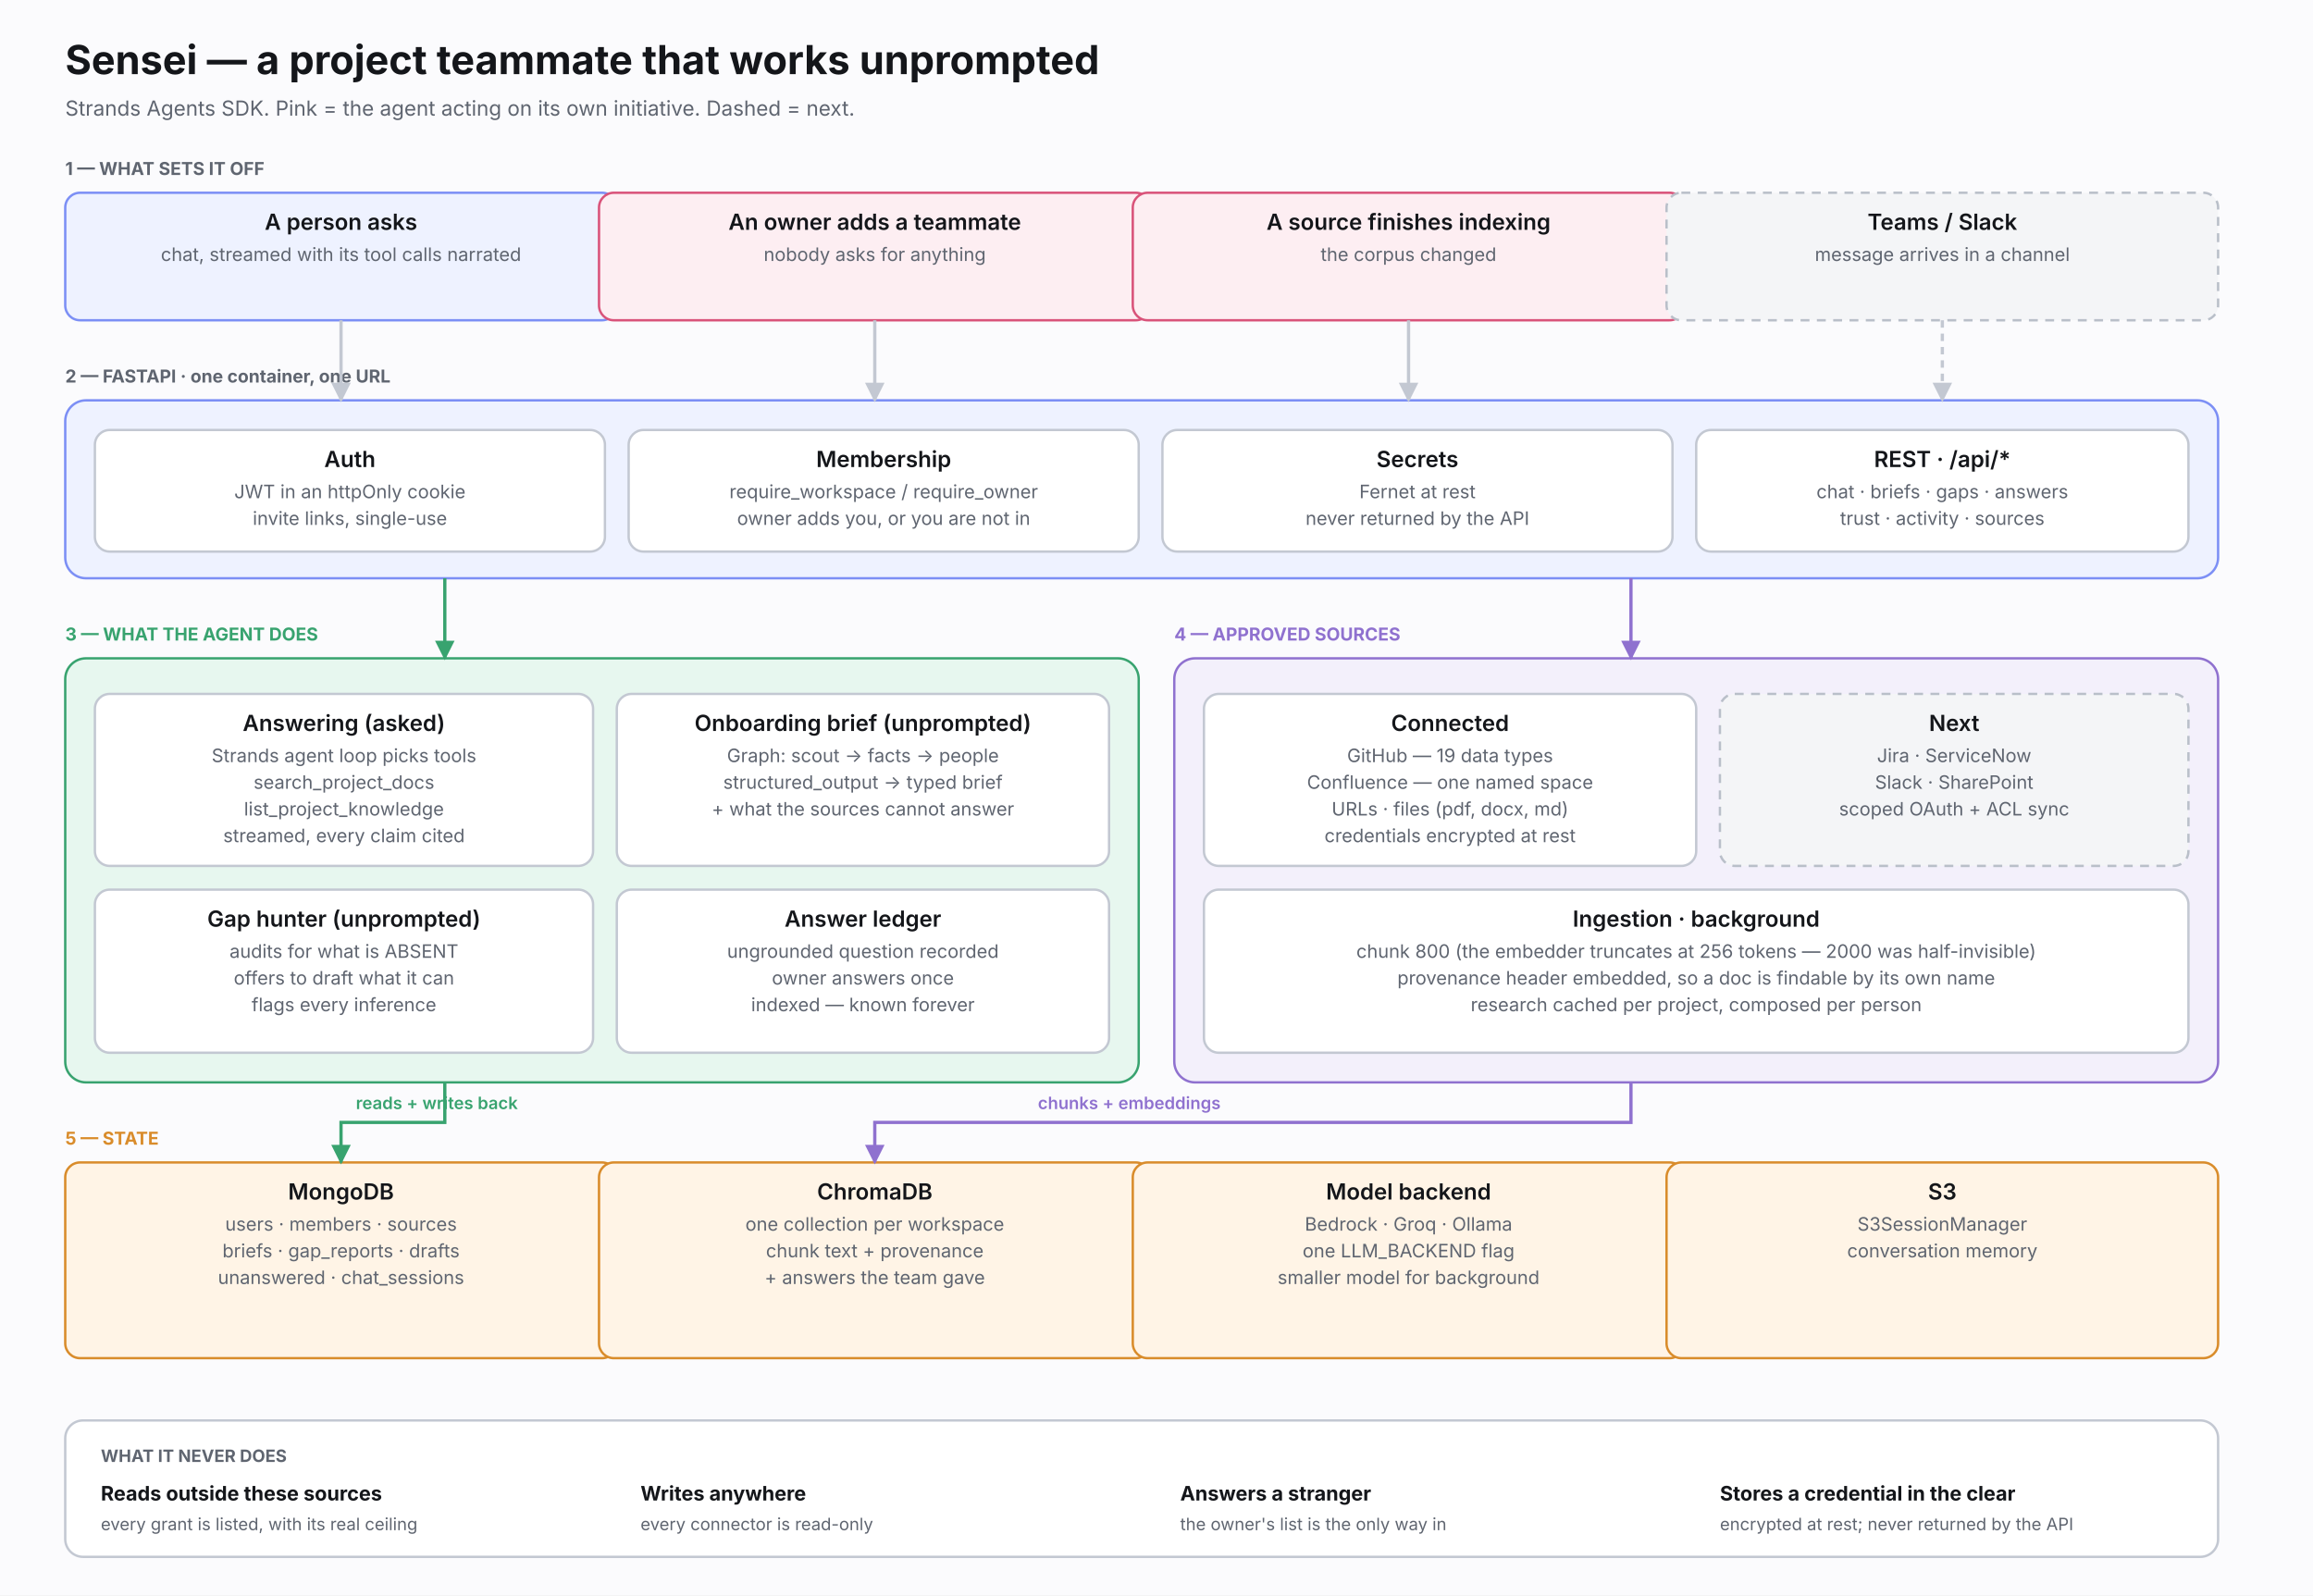
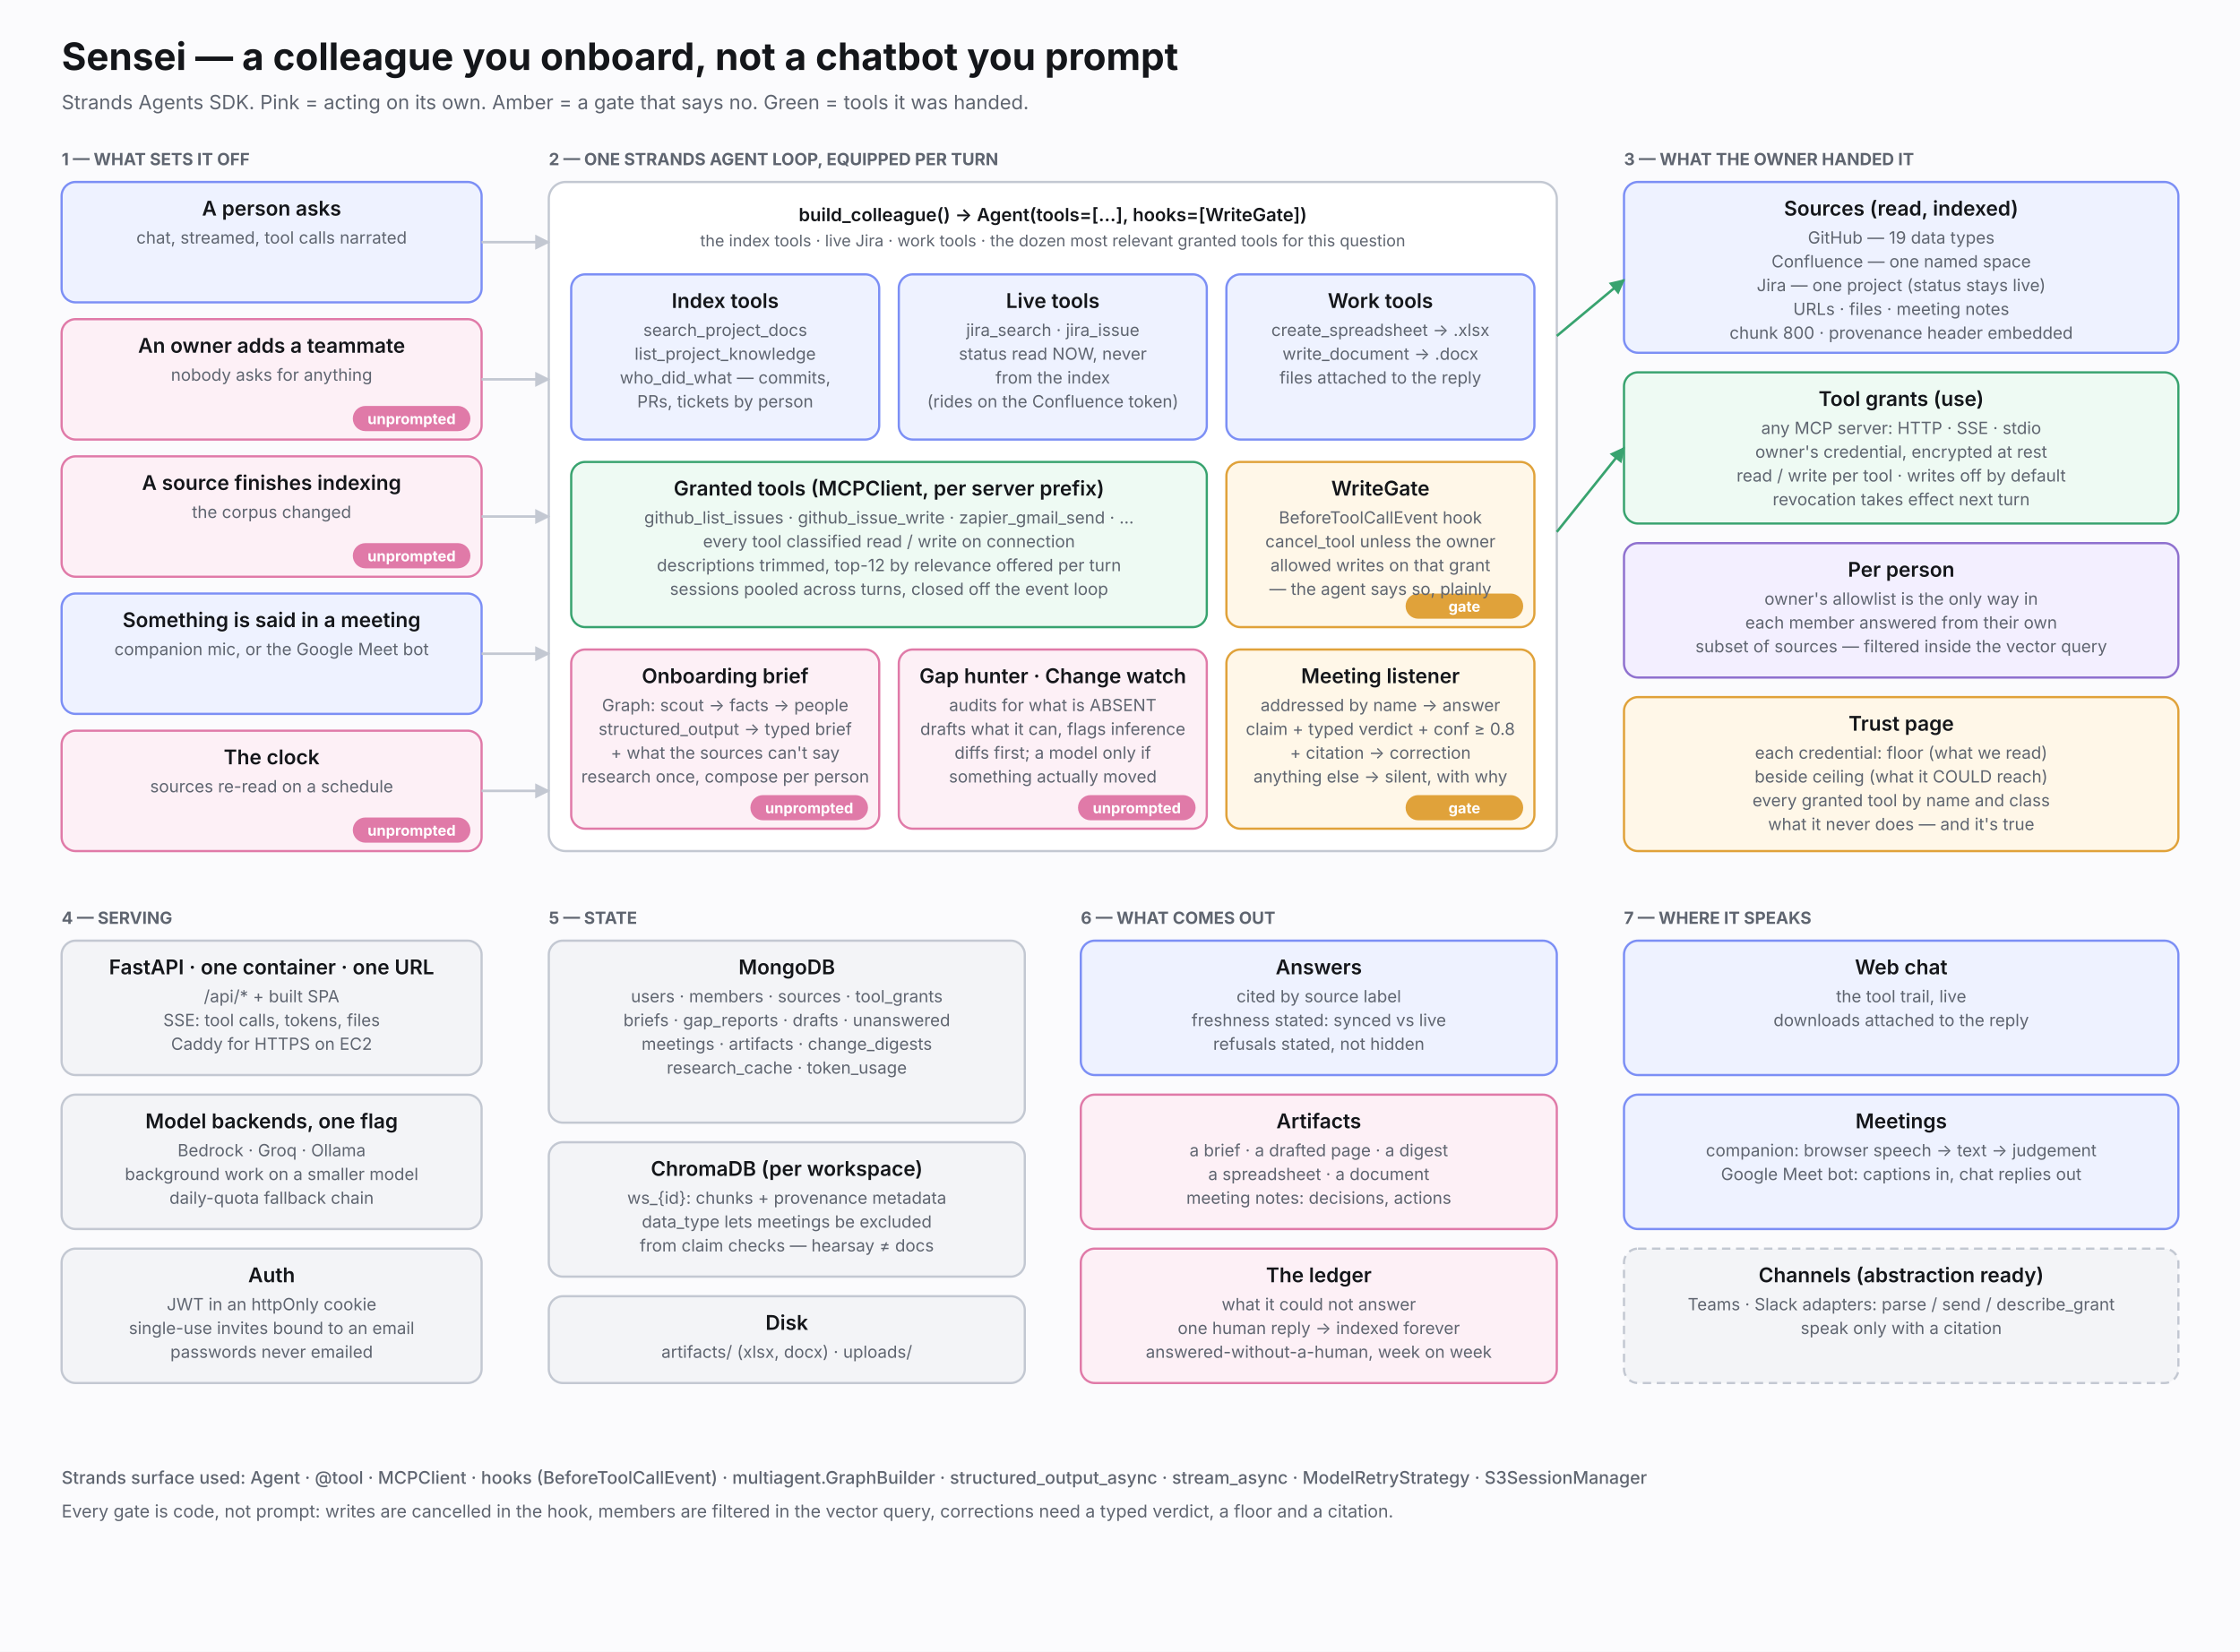
- <svg xmlns="http://www.w3.org/2000/svg" width="1560" height="1076" viewBox="0 0 1560 1076" font-family="Inter, -apple-system, BlinkMacSystemFont, Segoe UI, Helvetica, Arial, sans-serif">
+ <svg xmlns="http://www.w3.org/2000/svg" width="1600" height="1180" viewBox="0 0 1600 1180" font-family="Inter, -apple-system, BlinkMacSystemFont, Segoe UI, Helvetica, Arial, sans-serif">
  <defs>
    <marker id="a" viewBox="0 0 10 10" refX="9" refY="5" markerWidth="6" markerHeight="6" orient="auto-start-reverse">
      <path d="M0,0 L10,5 L0,10 z" fill="#c3c8d2" />
    </marker>
    <marker id="ag" viewBox="0 0 10 10" refX="9" refY="5" markerWidth="6" markerHeight="6" orient="auto-start-reverse">
      <path d="M0,0 L10,5 L0,10 z" fill="#38a36f" />
    </marker>
-     <marker id="sr" viewBox="0 0 10 10" refX="9" refY="5" markerWidth="6" markerHeight="6" orient="auto-start-reverse">
-       <path d="M0,0 L10,5 L0,10 z" fill="#8f71cf" />
-     </marker>
  </defs>
-   <rect width="1560" height="1076" fill="#fbfbfd" />
-   <text x="44" y="50" font-size="27" font-weight="700" fill="#14161a">Sensei — a project teammate that works unprompted</text>
-   <text x="44" y="78" text-anchor="start" font-size="14" font-weight="400" fill="#5f6570">Strands Agents SDK.   Pink = the agent acting on its own initiative.   Dashed = next.</text>
+   <rect width="1600" height="1180" fill="#fbfbfd" />
+   <text x="44" y="50" text-anchor="start" font-size="27" font-weight="700" fill="#14161a">Sensei — a colleague you onboard, not a chatbot you prompt</text>
+   <text x="44" y="78" text-anchor="start" font-size="14" font-weight="400" fill="#5f6570">Strands Agents SDK.   Pink = acting on its own.   Amber = a gate that says no.   Green = tools it was handed.</text>
  <text x="44" y="118" text-anchor="start" font-size="12" font-weight="700" fill="#5f6570">1 — WHAT SETS IT OFF</text>
-   <rect x="44" y="130" width="372" height="86" rx="10" fill="#eef2ff" stroke="#7c8ff5" stroke-width="1.6" />
-   <text x="230.0" y="155" text-anchor="middle" font-size="15" font-weight="600" fill="#14161a">A person asks</text>
-   <text x="230.0" y="176" text-anchor="middle" font-size="12.5" fill="#5f6570">chat, streamed with its tool calls narrated</text>
-   <rect x="404" y="130" width="372" height="86" rx="10" fill="#fdeef2" stroke="#d9537a" stroke-width="1.6" />
-   <text x="590.0" y="155" text-anchor="middle" font-size="15" font-weight="600" fill="#14161a">An owner adds a teammate</text>
-   <text x="590.0" y="176" text-anchor="middle" font-size="12.5" fill="#5f6570">nobody asks for anything</text>
-   <rect x="764" y="130" width="372" height="86" rx="10" fill="#fdeef2" stroke="#d9537a" stroke-width="1.6" />
-   <text x="950.0" y="155" text-anchor="middle" font-size="15" font-weight="600" fill="#14161a">A source finishes indexing</text>
-   <text x="950.0" y="176" text-anchor="middle" font-size="12.5" fill="#5f6570">the corpus changed</text>
-   <rect x="1124" y="130" width="372" height="86" rx="10" fill="#f4f5f7" stroke="#b9bfc9" stroke-width="1.6" stroke-dasharray="6 5" />
-   <text x="1310.0" y="155" text-anchor="middle" font-size="15" font-weight="600" fill="#14161a">Teams / Slack</text>
-   <text x="1310.0" y="176" text-anchor="middle" font-size="12.5" fill="#5f6570">message arrives in a channel</text>
-   <text x="44" y="258" text-anchor="start" font-size="12" font-weight="700" fill="#5f6570">2 — FASTAPI  ·  one container, one URL</text>
-   <rect x="44" y="270" width="1452" height="120" rx="14" fill="#eef2ff" stroke="#7c8ff5" stroke-width="1.6" />
-   <rect x="64" y="290" width="344" height="82" rx="10" fill="#fff" stroke="#c3c8d2" stroke-width="1.6" />
-   <text x="236.0" y="315" text-anchor="middle" font-size="15" font-weight="600" fill="#14161a">Auth</text>
-   <text x="236.0" y="336" text-anchor="middle" font-size="12.5" fill="#5f6570">JWT in an httpOnly cookie</text>
-   <text x="236.0" y="354" text-anchor="middle" font-size="12.5" fill="#5f6570">invite links, single-use</text>
-   <rect x="424" y="290" width="344" height="82" rx="10" fill="#fff" stroke="#c3c8d2" stroke-width="1.6" />
-   <text x="596.0" y="315" text-anchor="middle" font-size="15" font-weight="600" fill="#14161a">Membership</text>
-   <text x="596.0" y="336" text-anchor="middle" font-size="12.5" fill="#5f6570">require_workspace / require_owner</text>
-   <text x="596.0" y="354" text-anchor="middle" font-size="12.5" fill="#5f6570">owner adds you, or you are not in</text>
-   <rect x="784" y="290" width="344" height="82" rx="10" fill="#fff" stroke="#c3c8d2" stroke-width="1.6" />
-   <text x="956.0" y="315" text-anchor="middle" font-size="15" font-weight="600" fill="#14161a">Secrets</text>
-   <text x="956.0" y="336" text-anchor="middle" font-size="12.5" fill="#5f6570">Fernet at rest</text>
-   <text x="956.0" y="354" text-anchor="middle" font-size="12.5" fill="#5f6570">never returned by the API</text>
-   <rect x="1144" y="290" width="332" height="82" rx="10" fill="#fff" stroke="#c3c8d2" stroke-width="1.6" />
-   <text x="1310.0" y="315" text-anchor="middle" font-size="15" font-weight="600" fill="#14161a">REST  ·  /api/*</text>
-   <text x="1310.0" y="336" text-anchor="middle" font-size="12.5" fill="#5f6570">chat · briefs · gaps · answers</text>
-   <text x="1310.0" y="354" text-anchor="middle" font-size="12.5" fill="#5f6570">trust · activity · sources</text>
-   <text x="44" y="432" text-anchor="start" font-size="12" font-weight="700" fill="#38a36f">3 — WHAT THE AGENT DOES</text>
-   <rect x="44" y="444" width="724" height="286" rx="14" fill="#e7f7ef" stroke="#38a36f" stroke-width="1.6" />
-   <rect x="64" y="468" width="336" height="116" rx="10" fill="#fff" stroke="#c3c8d2" stroke-width="1.6" />
-   <text x="232.0" y="493" text-anchor="middle" font-size="15" font-weight="600" fill="#14161a">Answering  (asked)</text>
-   <text x="232.0" y="514" text-anchor="middle" font-size="12.5" fill="#5f6570">Strands agent loop picks tools</text>
-   <text x="232.0" y="532" text-anchor="middle" font-size="12.5" fill="#5f6570">search_project_docs</text>
-   <text x="232.0" y="550" text-anchor="middle" font-size="12.5" fill="#5f6570">list_project_knowledge</text>
-   <text x="232.0" y="568" text-anchor="middle" font-size="12.5" fill="#5f6570">streamed, every claim cited</text>
-   <rect x="416" y="468" width="332" height="116" rx="10" fill="#fff" stroke="#c3c8d2" stroke-width="1.6" />
-   <text x="582.0" y="493" text-anchor="middle" font-size="15" font-weight="600" fill="#14161a">Onboarding brief  (unprompted)</text>
-   <text x="582.0" y="514" text-anchor="middle" font-size="12.5" fill="#5f6570">Graph: scout → facts → people</text>
-   <text x="582.0" y="532" text-anchor="middle" font-size="12.5" fill="#5f6570">structured_output → typed brief</text>
-   <text x="582.0" y="550" text-anchor="middle" font-size="12.5" fill="#5f6570">+ what the sources cannot answer</text>
-   <rect x="64" y="600" width="336" height="110" rx="10" fill="#fff" stroke="#c3c8d2" stroke-width="1.6" />
-   <text x="232.0" y="625" text-anchor="middle" font-size="15" font-weight="600" fill="#14161a">Gap hunter  (unprompted)</text>
-   <text x="232.0" y="646" text-anchor="middle" font-size="12.5" fill="#5f6570">audits for what is ABSENT</text>
-   <text x="232.0" y="664" text-anchor="middle" font-size="12.5" fill="#5f6570">offers to draft what it can</text>
-   <text x="232.0" y="682" text-anchor="middle" font-size="12.5" fill="#5f6570">flags every inference</text>
-   <rect x="416" y="600" width="332" height="110" rx="10" fill="#fff" stroke="#c3c8d2" stroke-width="1.6" />
-   <text x="582.0" y="625" text-anchor="middle" font-size="15" font-weight="600" fill="#14161a">Answer ledger</text>
-   <text x="582.0" y="646" text-anchor="middle" font-size="12.5" fill="#5f6570">ungrounded question recorded</text>
-   <text x="582.0" y="664" text-anchor="middle" font-size="12.5" fill="#5f6570">owner answers once</text>
-   <text x="582.0" y="682" text-anchor="middle" font-size="12.5" fill="#5f6570">indexed — known forever</text>
-   <text x="792" y="432" text-anchor="start" font-size="12" font-weight="700" fill="#8f71cf">4 — APPROVED SOURCES</text>
-   <rect x="792" y="444" width="704" height="286" rx="14" fill="#f3f0fb" stroke="#8f71cf" stroke-width="1.6" />
-   <rect x="812" y="468" width="332" height="116" rx="10" fill="#fff" stroke="#c3c8d2" stroke-width="1.6" />
-   <text x="978.0" y="493" text-anchor="middle" font-size="15" font-weight="600" fill="#14161a">Connected</text>
-   <text x="978.0" y="514" text-anchor="middle" font-size="12.5" fill="#5f6570">GitHub — 19 data types</text>
-   <text x="978.0" y="532" text-anchor="middle" font-size="12.5" fill="#5f6570">Confluence — one named space</text>
-   <text x="978.0" y="550" text-anchor="middle" font-size="12.5" fill="#5f6570">URLs · files (pdf, docx, md)</text>
-   <text x="978.0" y="568" text-anchor="middle" font-size="12.5" fill="#5f6570">credentials encrypted at rest</text>
-   <rect x="1160" y="468" width="316" height="116" rx="10" fill="#f4f5f7" stroke="#b9bfc9" stroke-width="1.6" stroke-dasharray="6 5" />
-   <text x="1318.0" y="493" text-anchor="middle" font-size="15" font-weight="600" fill="#14161a">Next</text>
-   <text x="1318.0" y="514" text-anchor="middle" font-size="12.5" fill="#5f6570">Jira · ServiceNow</text>
-   <text x="1318.0" y="532" text-anchor="middle" font-size="12.5" fill="#5f6570">Slack · SharePoint</text>
-   <text x="1318.0" y="550" text-anchor="middle" font-size="12.5" fill="#5f6570">scoped OAuth + ACL sync</text>
-   <rect x="812" y="600" width="664" height="110" rx="10" fill="#fff" stroke="#c3c8d2" stroke-width="1.6" />
-   <text x="1144.0" y="625" text-anchor="middle" font-size="15" font-weight="600" fill="#14161a">Ingestion  ·  background</text>
-   <text x="1144.0" y="646" text-anchor="middle" font-size="12.5" fill="#5f6570">chunk 800 (the embedder truncates at 256 tokens — 2000 was half-invisible)</text>
-   <text x="1144.0" y="664" text-anchor="middle" font-size="12.5" fill="#5f6570">provenance header embedded, so a doc is findable by its own name</text>
-   <text x="1144.0" y="682" text-anchor="middle" font-size="12.5" fill="#5f6570">research cached per project, composed per person</text>
-   <text x="44" y="772" text-anchor="start" font-size="12" font-weight="700" fill="#d98c2b">5 — STATE</text>
-   <rect x="44" y="784" width="372" height="132" rx="10" fill="#fff4e6" stroke="#d98c2b" stroke-width="1.6" />
-   <text x="230.0" y="809" text-anchor="middle" font-size="15" font-weight="600" fill="#14161a">MongoDB</text>
-   <text x="230.0" y="830" text-anchor="middle" font-size="12.5" fill="#5f6570">users · members · sources</text>
-   <text x="230.0" y="848" text-anchor="middle" font-size="12.5" fill="#5f6570">briefs · gap_reports · drafts</text>
-   <text x="230.0" y="866" text-anchor="middle" font-size="12.5" fill="#5f6570">unanswered · chat_sessions</text>
-   <rect x="404" y="784" width="372" height="132" rx="10" fill="#fff4e6" stroke="#d98c2b" stroke-width="1.6" />
-   <text x="590.0" y="809" text-anchor="middle" font-size="15" font-weight="600" fill="#14161a">ChromaDB</text>
-   <text x="590.0" y="830" text-anchor="middle" font-size="12.5" fill="#5f6570">one collection per workspace</text>
-   <text x="590.0" y="848" text-anchor="middle" font-size="12.5" fill="#5f6570">chunk text + provenance</text>
-   <text x="590.0" y="866" text-anchor="middle" font-size="12.5" fill="#5f6570">+ answers the team gave</text>
-   <rect x="764" y="784" width="372" height="132" rx="10" fill="#fff4e6" stroke="#d98c2b" stroke-width="1.6" />
-   <text x="950.0" y="809" text-anchor="middle" font-size="15" font-weight="600" fill="#14161a">Model backend</text>
-   <text x="950.0" y="830" text-anchor="middle" font-size="12.5" fill="#5f6570">Bedrock · Groq · Ollama</text>
-   <text x="950.0" y="848" text-anchor="middle" font-size="12.5" fill="#5f6570">one LLM_BACKEND flag</text>
-   <text x="950.0" y="866" text-anchor="middle" font-size="12.5" fill="#5f6570">smaller model for background</text>
-   <rect x="1124" y="784" width="372" height="132" rx="10" fill="#fff4e6" stroke="#d98c2b" stroke-width="1.6" />
-   <text x="1310.0" y="809" text-anchor="middle" font-size="15" font-weight="600" fill="#14161a">S3</text>
-   <text x="1310.0" y="830" text-anchor="middle" font-size="12.5" fill="#5f6570">S3SessionManager</text>
-   <text x="1310.0" y="848" text-anchor="middle" font-size="12.5" fill="#5f6570">conversation memory</text>
-   <rect x="44" y="958" width="1452" height="92" rx="12" fill="#fff" stroke="#c3c8d2" stroke-width="1.6" />
-   <text x="68" y="986" text-anchor="start" font-size="11.5" font-weight="700" fill="#5f6570">WHAT IT NEVER DOES</text>
-   <text x="68" y="1012" text-anchor="start" font-size="13.5" font-weight="700" fill="#14161a">Reads outside these sources</text>
-   <text x="68" y="1032" text-anchor="start" font-size="11.5" font-weight="400" fill="#5f6570">every grant is listed, with its real ceiling</text>
-   <text x="432" y="1012" text-anchor="start" font-size="13.5" font-weight="700" fill="#14161a">Writes anywhere</text>
-   <text x="432" y="1032" text-anchor="start" font-size="11.5" font-weight="400" fill="#5f6570">every connector is read-only</text>
-   <text x="796" y="1012" text-anchor="start" font-size="13.5" font-weight="700" fill="#14161a">Answers a stranger</text>
-   <text x="796" y="1032" text-anchor="start" font-size="11.5" font-weight="400" fill="#5f6570">the owner's list is the only way in</text>
-   <text x="1160" y="1012" text-anchor="start" font-size="13.5" font-weight="700" fill="#14161a">Stores a credential in the clear</text>
-   <text x="1160" y="1032" text-anchor="start" font-size="11.5" font-weight="400" fill="#5f6570">encrypted at rest; never returned by the API</text>
-   <path d="M230.0,216 V270" stroke="#c3c8d2" stroke-width="2.2" fill="none" marker-end="url(#a)" />
-   <path d="M590.0,216 V270" stroke="#c3c8d2" stroke-width="2.2" fill="none" marker-end="url(#a)" />
-   <path d="M950.0,216 V270" stroke="#c3c8d2" stroke-width="2.2" fill="none" marker-end="url(#a)" />
-   <path d="M1310.0,216 V270" stroke="#c3c8d2" stroke-width="2.2" fill="none" marker-end="url(#a)" stroke-dasharray="5 4" />
-   <path d="M300,390 V444" stroke="#38a36f" stroke-width="2.2" fill="none" marker-end="url(#ag)" />
-   <path d="M1100,390 V444" stroke="#8f71cf" stroke-width="2.2" fill="none" marker-end="url(#sr)" />
-   <path d="M300,730 V757.0 H230 V784" stroke="#38a36f" stroke-width="2.2" fill="none" marker-end="url(#ag)" />
-   <path d="M1100,730 V757.0 H590 V784" stroke="#8f71cf" stroke-width="2.2" fill="none" marker-end="url(#sr)" />
-   <text x="240" y="748" text-anchor="start" font-size="11.5" font-weight="600" fill="#38a36f">reads + writes back</text>
-   <text x="700" y="748" text-anchor="start" font-size="11.5" font-weight="600" fill="#8f71cf">chunks + embeddings</text>
+   <rect x="44" y="130" width="300" height="86" rx="10" fill="#eef2ff" stroke="#7c8ff5" stroke-width="1.6" />
+   <text x="194.0" y="154" text-anchor="middle" font-size="14.5" font-weight="600" fill="#14161a">A person asks</text>
+   <text x="194.0" y="174" text-anchor="middle" font-size="12" font-weight="400" fill="#5f6570">chat, streamed, tool calls narrated</text>
+   <rect x="44" y="228" width="300" height="86" rx="10" fill="#fdf0f6" stroke="#e07aa8" stroke-width="1.6" />
+   <text x="194.0" y="252" text-anchor="middle" font-size="14.5" font-weight="600" fill="#14161a">An owner adds a teammate</text>
+   <rect x="252" y="290" width="84" height="18" rx="9" fill="#e07aa8" />
+   <text x="294" y="303" text-anchor="middle" font-size="10.5" font-weight="700" fill="#fff">unprompted</text>
+   <text x="194.0" y="272" text-anchor="middle" font-size="12" font-weight="400" fill="#5f6570">nobody asks for anything</text>
+   <rect x="44" y="326" width="300" height="86" rx="10" fill="#fdf0f6" stroke="#e07aa8" stroke-width="1.6" />
+   <text x="194.0" y="350" text-anchor="middle" font-size="14.5" font-weight="600" fill="#14161a">A source finishes indexing</text>
+   <rect x="252" y="388" width="84" height="18" rx="9" fill="#e07aa8" />
+   <text x="294" y="401" text-anchor="middle" font-size="10.5" font-weight="700" fill="#fff">unprompted</text>
+   <text x="194.0" y="370" text-anchor="middle" font-size="12" font-weight="400" fill="#5f6570">the corpus changed</text>
+   <rect x="44" y="424" width="300" height="86" rx="10" fill="#eef2ff" stroke="#7c8ff5" stroke-width="1.6" />
+   <text x="194.0" y="448" text-anchor="middle" font-size="14.5" font-weight="600" fill="#14161a">Something is said in a meeting</text>
+   <text x="194.0" y="468" text-anchor="middle" font-size="12" font-weight="400" fill="#5f6570">companion mic, or the Google Meet bot</text>
+   <rect x="44" y="522" width="300" height="86" rx="10" fill="#fdf0f6" stroke="#e07aa8" stroke-width="1.6" />
+   <text x="194.0" y="546" text-anchor="middle" font-size="14.5" font-weight="600" fill="#14161a">The clock</text>
+   <rect x="252" y="584" width="84" height="18" rx="9" fill="#e07aa8" />
+   <text x="294" y="597" text-anchor="middle" font-size="10.5" font-weight="700" fill="#fff">unprompted</text>
+   <text x="194.0" y="566" text-anchor="middle" font-size="12" font-weight="400" fill="#5f6570">sources re-read on a schedule</text>
+   <text x="392" y="118" text-anchor="start" font-size="12" font-weight="700" fill="#5f6570">2 — ONE STRANDS AGENT LOOP, EQUIPPED PER TURN</text>
+   <rect x="392" y="130" width="720" height="478" rx="12" fill="#fff" stroke="#c3c8d2" stroke-width="1.6" />
+   <text x="752" y="158" text-anchor="middle" font-size="13" font-weight="600" fill="#14161a">build_colleague()  →  Agent(tools=[…], hooks=[WriteGate])</text>
+   <text x="752" y="176" text-anchor="middle" font-size="11.5" font-weight="400" fill="#5f6570">the index tools · live Jira · work tools · the dozen most relevant granted tools for this question</text>
+   <rect x="408" y="196" width="220" height="118" rx="10" fill="#eef2ff" stroke="#7c8ff5" stroke-width="1.6" />
+   <text x="518.0" y="220" text-anchor="middle" font-size="14.5" font-weight="600" fill="#14161a">Index tools</text>
+   <text x="518.0" y="240" text-anchor="middle" font-size="12" font-weight="400" fill="#5f6570">search_project_docs</text>
+   <text x="518.0" y="257" text-anchor="middle" font-size="12" font-weight="400" fill="#5f6570">list_project_knowledge</text>
+   <text x="518.0" y="274" text-anchor="middle" font-size="12" font-weight="400" fill="#5f6570">who_did_what — commits,</text>
+   <text x="518.0" y="291" text-anchor="middle" font-size="12" font-weight="400" fill="#5f6570">PRs, tickets by person</text>
+   <rect x="642" y="196" width="220" height="118" rx="10" fill="#eef2ff" stroke="#7c8ff5" stroke-width="1.6" />
+   <text x="752.0" y="220" text-anchor="middle" font-size="14.5" font-weight="600" fill="#14161a">Live tools</text>
+   <text x="752.0" y="240" text-anchor="middle" font-size="12" font-weight="400" fill="#5f6570">jira_search · jira_issue</text>
+   <text x="752.0" y="257" text-anchor="middle" font-size="12" font-weight="400" fill="#5f6570">status read NOW, never</text>
+   <text x="752.0" y="274" text-anchor="middle" font-size="12" font-weight="400" fill="#5f6570">from the index</text>
+   <text x="752.0" y="291" text-anchor="middle" font-size="12" font-weight="400" fill="#5f6570">(rides on the Confluence token)</text>
+   <rect x="876" y="196" width="220" height="118" rx="10" fill="#eef2ff" stroke="#7c8ff5" stroke-width="1.6" />
+   <text x="986.0" y="220" text-anchor="middle" font-size="14.5" font-weight="600" fill="#14161a">Work tools</text>
+   <text x="986.0" y="240" text-anchor="middle" font-size="12" font-weight="400" fill="#5f6570">create_spreadsheet → .xlsx</text>
+   <text x="986.0" y="257" text-anchor="middle" font-size="12" font-weight="400" fill="#5f6570">write_document → .docx</text>
+   <text x="986.0" y="274" text-anchor="middle" font-size="12" font-weight="400" fill="#5f6570">files attached to the reply</text>
+   <rect x="408" y="330" width="454" height="118" rx="10" fill="#eefaf3" stroke="#38a36f" stroke-width="1.6" />
+   <text x="635.0" y="354" text-anchor="middle" font-size="14.5" font-weight="600" fill="#14161a">Granted tools  (MCPClient, per server prefix)</text>
+   <text x="635.0" y="374" text-anchor="middle" font-size="12" font-weight="400" fill="#5f6570">github_list_issues · github_issue_write · zapier_gmail_send · …</text>
+   <text x="635.0" y="391" text-anchor="middle" font-size="12" font-weight="400" fill="#5f6570">every tool classified read / write on connection</text>
+   <text x="635.0" y="408" text-anchor="middle" font-size="12" font-weight="400" fill="#5f6570">descriptions trimmed, top-12 by relevance offered per turn</text>
+   <text x="635.0" y="425" text-anchor="middle" font-size="12" font-weight="400" fill="#5f6570">sessions pooled across turns, closed off the event loop</text>
+   <rect x="876" y="330" width="220" height="118" rx="10" fill="#fff7e8" stroke="#e0a23a" stroke-width="1.6" />
+   <text x="986.0" y="354" text-anchor="middle" font-size="14.5" font-weight="600" fill="#14161a">WriteGate</text>
+   <rect x="1004" y="424" width="84" height="18" rx="9" fill="#e0a23a" />
+   <text x="1046" y="437" text-anchor="middle" font-size="10.5" font-weight="700" fill="#fff">gate</text>
+   <text x="986.0" y="374" text-anchor="middle" font-size="12" font-weight="400" fill="#5f6570">BeforeToolCallEvent hook</text>
+   <text x="986.0" y="391" text-anchor="middle" font-size="12" font-weight="400" fill="#5f6570">cancel_tool unless the owner</text>
+   <text x="986.0" y="408" text-anchor="middle" font-size="12" font-weight="400" fill="#5f6570">allowed writes on that grant</text>
+   <text x="986.0" y="425" text-anchor="middle" font-size="12" font-weight="400" fill="#5f6570">— the agent says so, plainly</text>
+   <rect x="408" y="464" width="220" height="128" rx="10" fill="#fdf0f6" stroke="#e07aa8" stroke-width="1.6" />
+   <text x="518.0" y="488" text-anchor="middle" font-size="14.5" font-weight="600" fill="#14161a">Onboarding brief</text>
+   <rect x="536" y="568" width="84" height="18" rx="9" fill="#e07aa8" />
+   <text x="578" y="581" text-anchor="middle" font-size="10.5" font-weight="700" fill="#fff">unprompted</text>
+   <text x="518.0" y="508" text-anchor="middle" font-size="12" font-weight="400" fill="#5f6570">Graph: scout → facts → people</text>
+   <text x="518.0" y="525" text-anchor="middle" font-size="12" font-weight="400" fill="#5f6570">structured_output → typed brief</text>
+   <text x="518.0" y="542" text-anchor="middle" font-size="12" font-weight="400" fill="#5f6570">+ what the sources can't say</text>
+   <text x="518.0" y="559" text-anchor="middle" font-size="12" font-weight="400" fill="#5f6570">research once, compose per person</text>
+   <rect x="642" y="464" width="220" height="128" rx="10" fill="#fdf0f6" stroke="#e07aa8" stroke-width="1.6" />
+   <text x="752.0" y="488" text-anchor="middle" font-size="14.5" font-weight="600" fill="#14161a">Gap hunter · Change watch</text>
+   <rect x="770" y="568" width="84" height="18" rx="9" fill="#e07aa8" />
+   <text x="812" y="581" text-anchor="middle" font-size="10.5" font-weight="700" fill="#fff">unprompted</text>
+   <text x="752.0" y="508" text-anchor="middle" font-size="12" font-weight="400" fill="#5f6570">audits for what is ABSENT</text>
+   <text x="752.0" y="525" text-anchor="middle" font-size="12" font-weight="400" fill="#5f6570">drafts what it can, flags inference</text>
+   <text x="752.0" y="542" text-anchor="middle" font-size="12" font-weight="400" fill="#5f6570">diffs first; a model only if</text>
+   <text x="752.0" y="559" text-anchor="middle" font-size="12" font-weight="400" fill="#5f6570">something actually moved</text>
+   <rect x="876" y="464" width="220" height="128" rx="10" fill="#fff7e8" stroke="#e0a23a" stroke-width="1.6" />
+   <text x="986.0" y="488" text-anchor="middle" font-size="14.5" font-weight="600" fill="#14161a">Meeting listener</text>
+   <rect x="1004" y="568" width="84" height="18" rx="9" fill="#e0a23a" />
+   <text x="1046" y="581" text-anchor="middle" font-size="10.5" font-weight="700" fill="#fff">gate</text>
+   <text x="986.0" y="508" text-anchor="middle" font-size="12" font-weight="400" fill="#5f6570">addressed by name → answer</text>
+   <text x="986.0" y="525" text-anchor="middle" font-size="12" font-weight="400" fill="#5f6570">claim + typed verdict + conf ≥ 0.8</text>
+   <text x="986.0" y="542" text-anchor="middle" font-size="12" font-weight="400" fill="#5f6570">+ citation → correction</text>
+   <text x="986.0" y="559" text-anchor="middle" font-size="12" font-weight="400" fill="#5f6570">anything else → silent, with why</text>
+   <path d="M344,173 L392,173" stroke="#c3c8d2" stroke-width="1.8" fill="none" marker-end="url(#a)" />
+   <path d="M344,271 L392,271" stroke="#c3c8d2" stroke-width="1.8" fill="none" marker-end="url(#a)" />
+   <path d="M344,369 L392,369" stroke="#c3c8d2" stroke-width="1.8" fill="none" marker-end="url(#a)" />
+   <path d="M344,467 L392,467" stroke="#c3c8d2" stroke-width="1.8" fill="none" marker-end="url(#a)" />
+   <path d="M344,565 L392,565" stroke="#c3c8d2" stroke-width="1.8" fill="none" marker-end="url(#a)" />
+   <text x="1160" y="118" text-anchor="start" font-size="12" font-weight="700" fill="#5f6570">3 — WHAT THE OWNER HANDED IT</text>
+   <rect x="1160" y="130" width="396" height="122" rx="10" fill="#eef2ff" stroke="#7c8ff5" stroke-width="1.6" />
+   <text x="1358.0" y="154" text-anchor="middle" font-size="14.5" font-weight="600" fill="#14161a">Sources  (read, indexed)</text>
+   <text x="1358.0" y="174" text-anchor="middle" font-size="12" font-weight="400" fill="#5f6570">GitHub — 19 data types</text>
+   <text x="1358.0" y="191" text-anchor="middle" font-size="12" font-weight="400" fill="#5f6570">Confluence — one named space</text>
+   <text x="1358.0" y="208" text-anchor="middle" font-size="12" font-weight="400" fill="#5f6570">Jira — one project (status stays live)</text>
+   <text x="1358.0" y="225" text-anchor="middle" font-size="12" font-weight="400" fill="#5f6570">URLs · files · meeting notes</text>
+   <text x="1358.0" y="242" text-anchor="middle" font-size="12" font-weight="400" fill="#5f6570">chunk 800 · provenance header embedded</text>
+   <rect x="1160" y="266" width="396" height="108" rx="10" fill="#eefaf3" stroke="#38a36f" stroke-width="1.6" />
+   <text x="1358.0" y="290" text-anchor="middle" font-size="14.5" font-weight="600" fill="#14161a">Tool grants  (use)</text>
+   <text x="1358.0" y="310" text-anchor="middle" font-size="12" font-weight="400" fill="#5f6570">any MCP server: HTTP · SSE · stdio</text>
+   <text x="1358.0" y="327" text-anchor="middle" font-size="12" font-weight="400" fill="#5f6570">owner's credential, encrypted at rest</text>
+   <text x="1358.0" y="344" text-anchor="middle" font-size="12" font-weight="400" fill="#5f6570">read / write per tool · writes off by default</text>
+   <text x="1358.0" y="361" text-anchor="middle" font-size="12" font-weight="400" fill="#5f6570">revocation takes effect next turn</text>
+   <rect x="1160" y="388" width="396" height="96" rx="10" fill="#f3efff" stroke="#8f71cf" stroke-width="1.6" />
+   <text x="1358.0" y="412" text-anchor="middle" font-size="14.5" font-weight="600" fill="#14161a">Per person</text>
+   <text x="1358.0" y="432" text-anchor="middle" font-size="12" font-weight="400" fill="#5f6570">owner's allowlist is the only way in</text>
+   <text x="1358.0" y="449" text-anchor="middle" font-size="12" font-weight="400" fill="#5f6570">each member answered from their own</text>
+   <text x="1358.0" y="466" text-anchor="middle" font-size="12" font-weight="400" fill="#5f6570">subset of sources — filtered inside the vector query</text>
+   <rect x="1160" y="498" width="396" height="110" rx="10" fill="#fff7e8" stroke="#e0a23a" stroke-width="1.6" />
+   <text x="1358.0" y="522" text-anchor="middle" font-size="14.5" font-weight="600" fill="#14161a">Trust page</text>
+   <text x="1358.0" y="542" text-anchor="middle" font-size="12" font-weight="400" fill="#5f6570">each credential: floor (what we read)</text>
+   <text x="1358.0" y="559" text-anchor="middle" font-size="12" font-weight="400" fill="#5f6570">beside ceiling (what it COULD reach)</text>
+   <text x="1358.0" y="576" text-anchor="middle" font-size="12" font-weight="400" fill="#5f6570">every granted tool by name and class</text>
+   <text x="1358.0" y="593" text-anchor="middle" font-size="12" font-weight="400" fill="#5f6570">what it never does — and it's true</text>
+   <path d="M1112,240 L1160,200" stroke="#38a36f" stroke-width="1.8" fill="none" marker-end="url(#ag)" />
+   <path d="M1112,380 L1160,320" stroke="#38a36f" stroke-width="1.8" fill="none" marker-end="url(#ag)" />
+   <text x="44" y="660" text-anchor="start" font-size="12" font-weight="700" fill="#5f6570">4 — SERVING</text>
+   <rect x="44" y="672" width="300" height="96" rx="10" fill="#f3f4f7" stroke="#c3c8d2" stroke-width="1.6" />
+   <text x="194.0" y="696" text-anchor="middle" font-size="14.5" font-weight="600" fill="#14161a">FastAPI · one container · one URL</text>
+   <text x="194.0" y="716" text-anchor="middle" font-size="12" font-weight="400" fill="#5f6570">/api/* + built SPA</text>
+   <text x="194.0" y="733" text-anchor="middle" font-size="12" font-weight="400" fill="#5f6570">SSE: tool calls, tokens, files</text>
+   <text x="194.0" y="750" text-anchor="middle" font-size="12" font-weight="400" fill="#5f6570">Caddy for HTTPS on EC2</text>
+   <rect x="44" y="782" width="300" height="96" rx="10" fill="#f3f4f7" stroke="#c3c8d2" stroke-width="1.6" />
+   <text x="194.0" y="806" text-anchor="middle" font-size="14.5" font-weight="600" fill="#14161a">Model backends, one flag</text>
+   <text x="194.0" y="826" text-anchor="middle" font-size="12" font-weight="400" fill="#5f6570">Bedrock · Groq · Ollama</text>
+   <text x="194.0" y="843" text-anchor="middle" font-size="12" font-weight="400" fill="#5f6570">background work on a smaller model</text>
+   <text x="194.0" y="860" text-anchor="middle" font-size="12" font-weight="400" fill="#5f6570">daily-quota fallback chain</text>
+   <rect x="44" y="892" width="300" height="96" rx="10" fill="#f3f4f7" stroke="#c3c8d2" stroke-width="1.6" />
+   <text x="194.0" y="916" text-anchor="middle" font-size="14.5" font-weight="600" fill="#14161a">Auth</text>
+   <text x="194.0" y="936" text-anchor="middle" font-size="12" font-weight="400" fill="#5f6570">JWT in an httpOnly cookie</text>
+   <text x="194.0" y="953" text-anchor="middle" font-size="12" font-weight="400" fill="#5f6570">single-use invites bound to an email</text>
+   <text x="194.0" y="970" text-anchor="middle" font-size="12" font-weight="400" fill="#5f6570">passwords never emailed</text>
+   <text x="392" y="660" text-anchor="start" font-size="12" font-weight="700" fill="#5f6570">5 — STATE</text>
+   <rect x="392" y="672" width="340" height="130" rx="10" fill="#f3f4f7" stroke="#c3c8d2" stroke-width="1.6" />
+   <text x="562.0" y="696" text-anchor="middle" font-size="14.5" font-weight="600" fill="#14161a">MongoDB</text>
+   <text x="562.0" y="716" text-anchor="middle" font-size="12" font-weight="400" fill="#5f6570">users · members · sources · tool_grants</text>
+   <text x="562.0" y="733" text-anchor="middle" font-size="12" font-weight="400" fill="#5f6570">briefs · gap_reports · drafts · unanswered</text>
+   <text x="562.0" y="750" text-anchor="middle" font-size="12" font-weight="400" fill="#5f6570">meetings · artifacts · change_digests</text>
+   <text x="562.0" y="767" text-anchor="middle" font-size="12" font-weight="400" fill="#5f6570">research_cache · token_usage</text>
+   <rect x="392" y="816" width="340" height="96" rx="10" fill="#f3f4f7" stroke="#c3c8d2" stroke-width="1.6" />
+   <text x="562.0" y="840" text-anchor="middle" font-size="14.5" font-weight="600" fill="#14161a">ChromaDB  (per workspace)</text>
+   <text x="562.0" y="860" text-anchor="middle" font-size="12" font-weight="400" fill="#5f6570">ws_{id}: chunks + provenance metadata</text>
+   <text x="562.0" y="877" text-anchor="middle" font-size="12" font-weight="400" fill="#5f6570">data_type lets meetings be excluded</text>
+   <text x="562.0" y="894" text-anchor="middle" font-size="12" font-weight="400" fill="#5f6570">from claim checks — hearsay ≠ docs</text>
+   <rect x="392" y="926" width="340" height="62" rx="10" fill="#f3f4f7" stroke="#c3c8d2" stroke-width="1.6" />
+   <text x="562.0" y="950" text-anchor="middle" font-size="14.5" font-weight="600" fill="#14161a">Disk</text>
+   <text x="562.0" y="970" text-anchor="middle" font-size="12" font-weight="400" fill="#5f6570">artifacts/ (xlsx, docx) · uploads/</text>
+   <text x="772" y="660" text-anchor="start" font-size="12" font-weight="700" fill="#5f6570">6 — WHAT COMES OUT</text>
+   <rect x="772" y="672" width="340" height="96" rx="10" fill="#eef2ff" stroke="#7c8ff5" stroke-width="1.6" />
+   <text x="942.0" y="696" text-anchor="middle" font-size="14.5" font-weight="600" fill="#14161a">Answers</text>
+   <text x="942.0" y="716" text-anchor="middle" font-size="12" font-weight="400" fill="#5f6570">cited by source label</text>
+   <text x="942.0" y="733" text-anchor="middle" font-size="12" font-weight="400" fill="#5f6570">freshness stated: synced vs live</text>
+   <text x="942.0" y="750" text-anchor="middle" font-size="12" font-weight="400" fill="#5f6570">refusals stated, not hidden</text>
+   <rect x="772" y="782" width="340" height="96" rx="10" fill="#fdf0f6" stroke="#e07aa8" stroke-width="1.6" />
+   <text x="942.0" y="806" text-anchor="middle" font-size="14.5" font-weight="600" fill="#14161a">Artifacts</text>
+   <text x="942.0" y="826" text-anchor="middle" font-size="12" font-weight="400" fill="#5f6570">a brief · a drafted page · a digest</text>
+   <text x="942.0" y="843" text-anchor="middle" font-size="12" font-weight="400" fill="#5f6570">a spreadsheet · a document</text>
+   <text x="942.0" y="860" text-anchor="middle" font-size="12" font-weight="400" fill="#5f6570">meeting notes: decisions, actions</text>
+   <rect x="772" y="892" width="340" height="96" rx="10" fill="#fdf0f6" stroke="#e07aa8" stroke-width="1.6" />
+   <text x="942.0" y="916" text-anchor="middle" font-size="14.5" font-weight="600" fill="#14161a">The ledger</text>
+   <text x="942.0" y="936" text-anchor="middle" font-size="12" font-weight="400" fill="#5f6570">what it could not answer</text>
+   <text x="942.0" y="953" text-anchor="middle" font-size="12" font-weight="400" fill="#5f6570">one human reply → indexed forever</text>
+   <text x="942.0" y="970" text-anchor="middle" font-size="12" font-weight="400" fill="#5f6570">answered-without-a-human, week on week</text>
+   <text x="1160" y="660" text-anchor="start" font-size="12" font-weight="700" fill="#5f6570">7 — WHERE IT SPEAKS</text>
+   <rect x="1160" y="672" width="396" height="96" rx="10" fill="#eef2ff" stroke="#7c8ff5" stroke-width="1.6" />
+   <text x="1358.0" y="696" text-anchor="middle" font-size="14.5" font-weight="600" fill="#14161a">Web chat</text>
+   <text x="1358.0" y="716" text-anchor="middle" font-size="12" font-weight="400" fill="#5f6570">the tool trail, live</text>
+   <text x="1358.0" y="733" text-anchor="middle" font-size="12" font-weight="400" fill="#5f6570">downloads attached to the reply</text>
+   <rect x="1160" y="782" width="396" height="96" rx="10" fill="#eef2ff" stroke="#7c8ff5" stroke-width="1.6" />
+   <text x="1358.0" y="806" text-anchor="middle" font-size="14.5" font-weight="600" fill="#14161a">Meetings</text>
+   <text x="1358.0" y="826" text-anchor="middle" font-size="12" font-weight="400" fill="#5f6570">companion: browser speech → text → judgement</text>
+   <text x="1358.0" y="843" text-anchor="middle" font-size="12" font-weight="400" fill="#5f6570">Google Meet bot: captions in, chat replies out</text>
+   <rect x="1160" y="892" width="396" height="96" rx="10" fill="#f3f4f7" stroke="#c3c8d2" stroke-width="1.6" stroke-dasharray="6 4" />
+   <text x="1358.0" y="916" text-anchor="middle" font-size="14.5" font-weight="600" fill="#14161a">Channels (abstraction ready)</text>
+   <text x="1358.0" y="936" text-anchor="middle" font-size="12" font-weight="400" fill="#5f6570">Teams · Slack adapters: parse / send / describe_grant</text>
+   <text x="1358.0" y="953" text-anchor="middle" font-size="12" font-weight="400" fill="#5f6570">speak only with a citation</text>
+   <text x="44" y="1060" text-anchor="start" font-size="12.5" font-weight="500" fill="#5f6570">Strands surface used:  Agent · @tool · MCPClient · hooks (BeforeToolCallEvent) · multiagent.GraphBuilder · structured_output_async · stream_async · ModelRetryStrategy · S3SessionManager</text>
+   <text x="44" y="1084" text-anchor="start" font-size="12.5" font-weight="400" fill="#5f6570">Every gate is code, not prompt: writes are cancelled in the hook, members are filtered in the vector query, corrections need a typed verdict, a floor and a citation.</text>
</svg>
